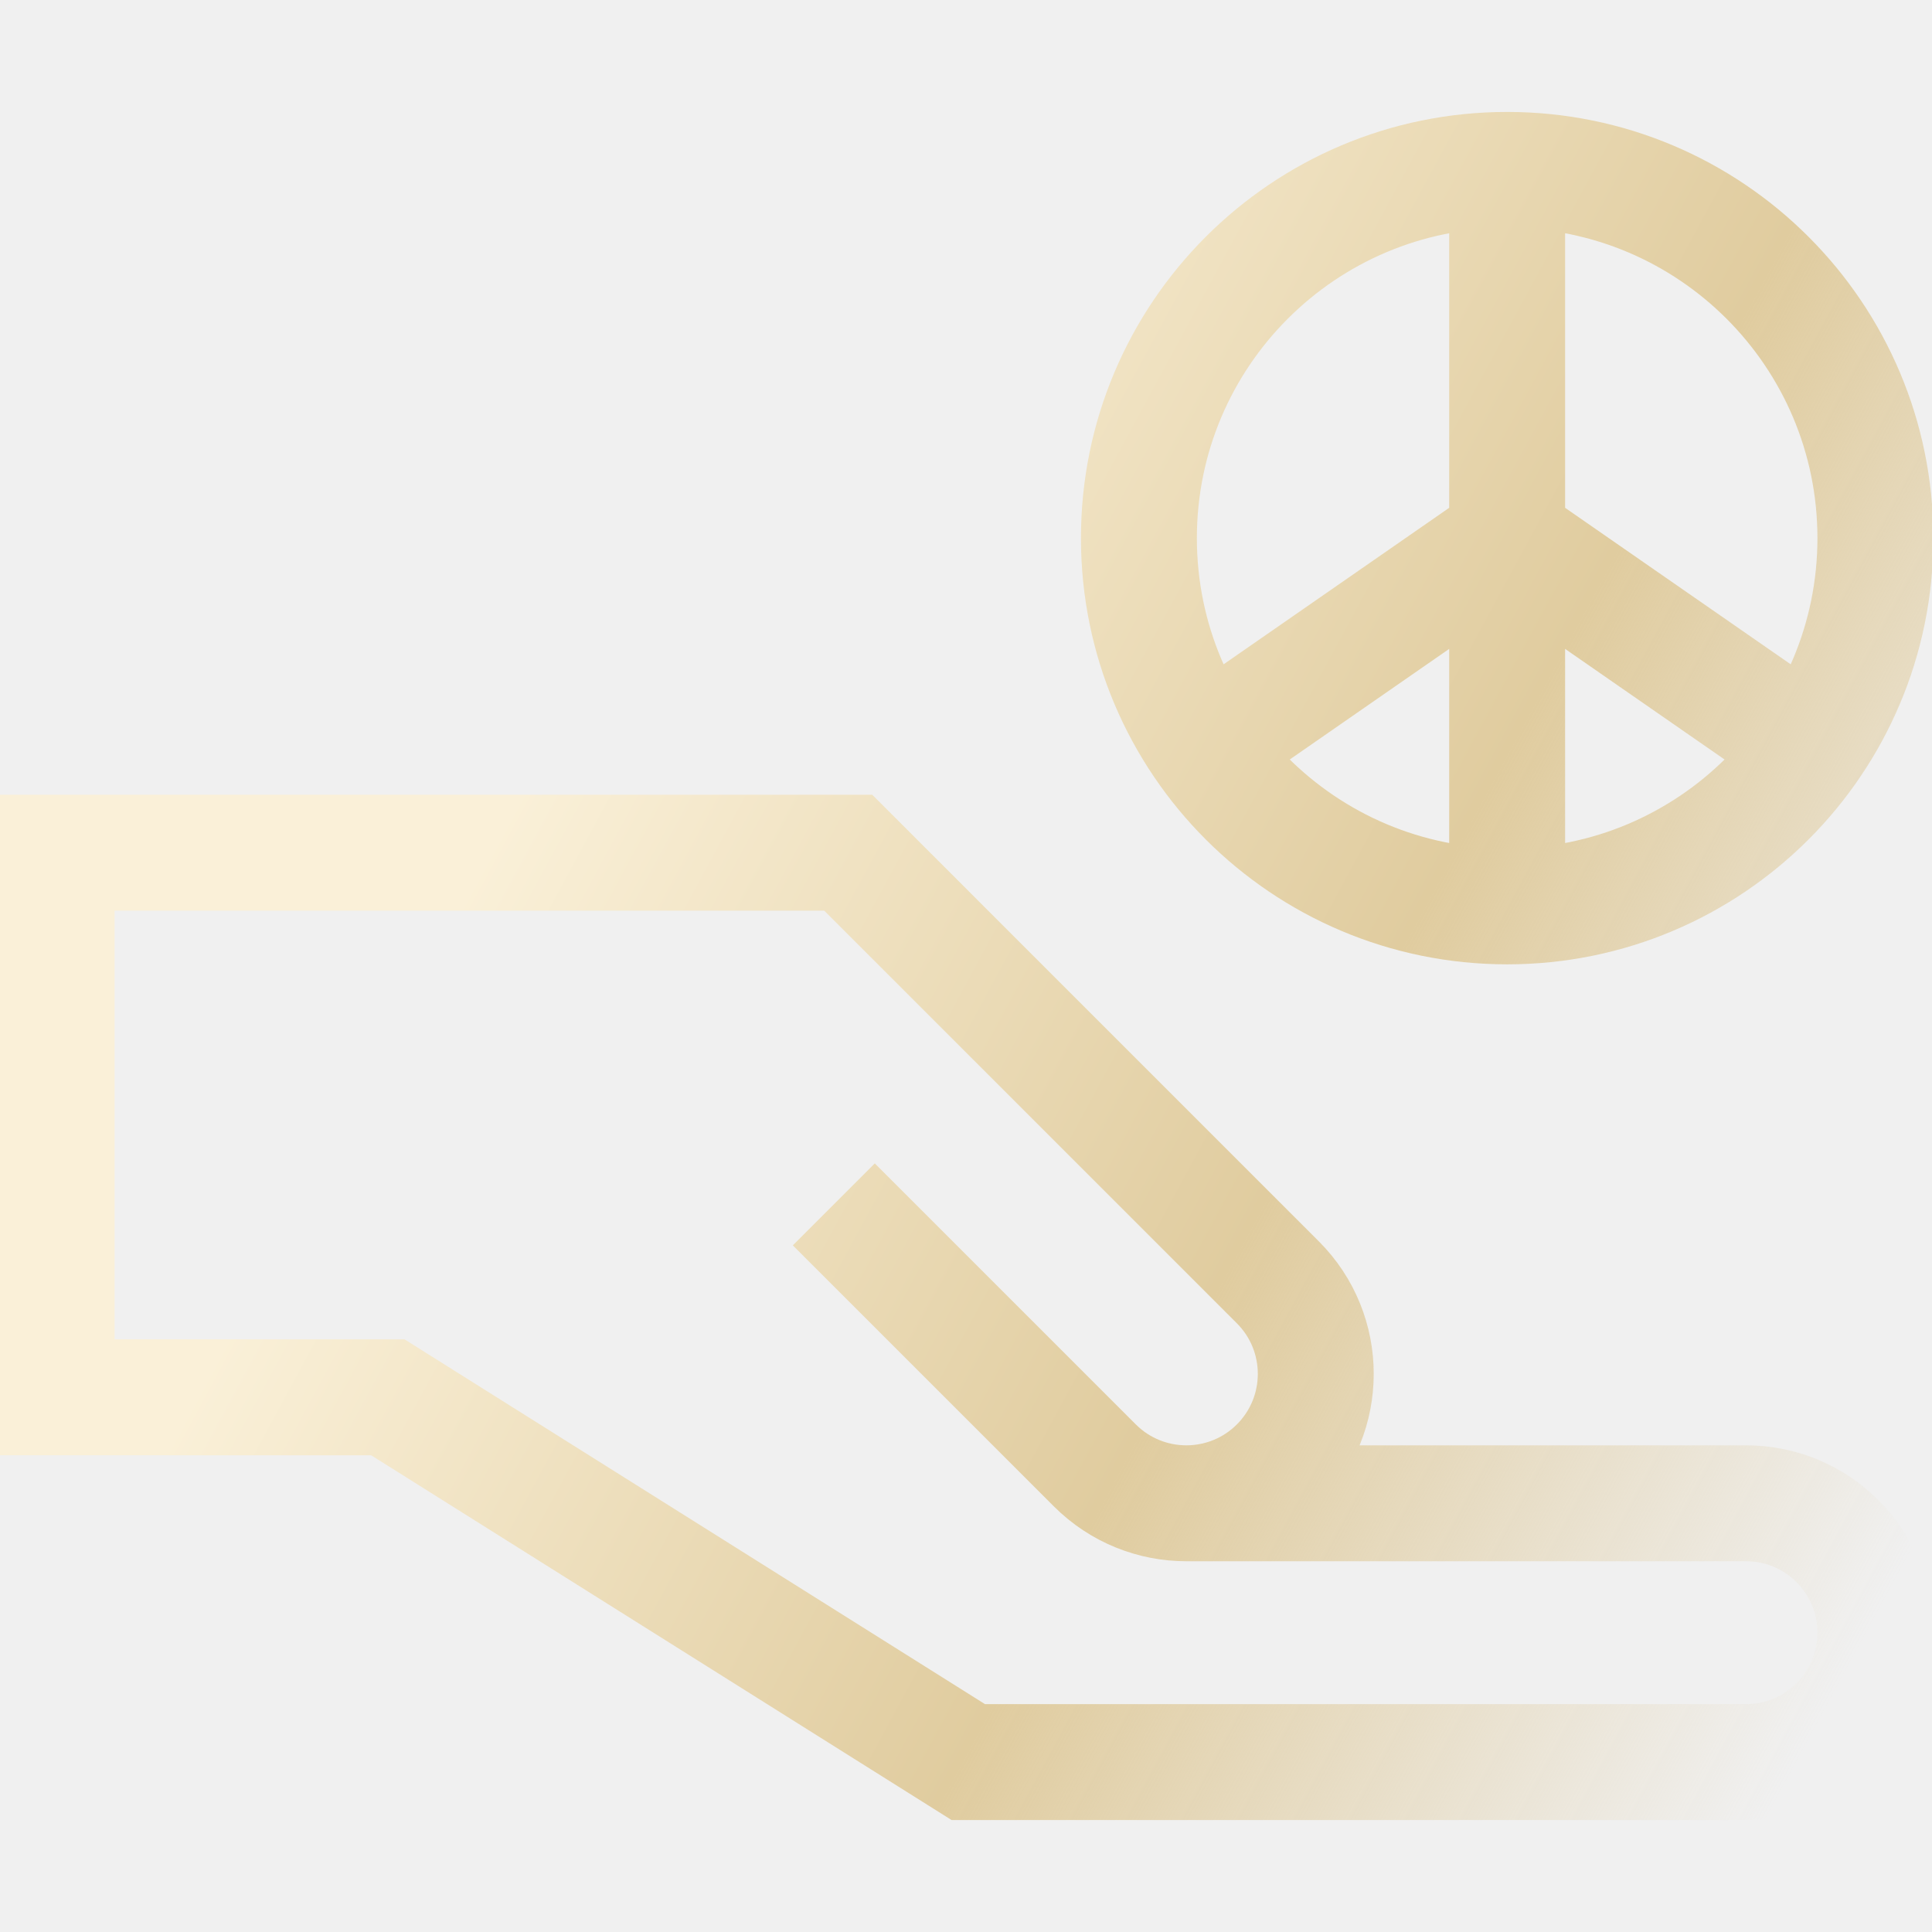
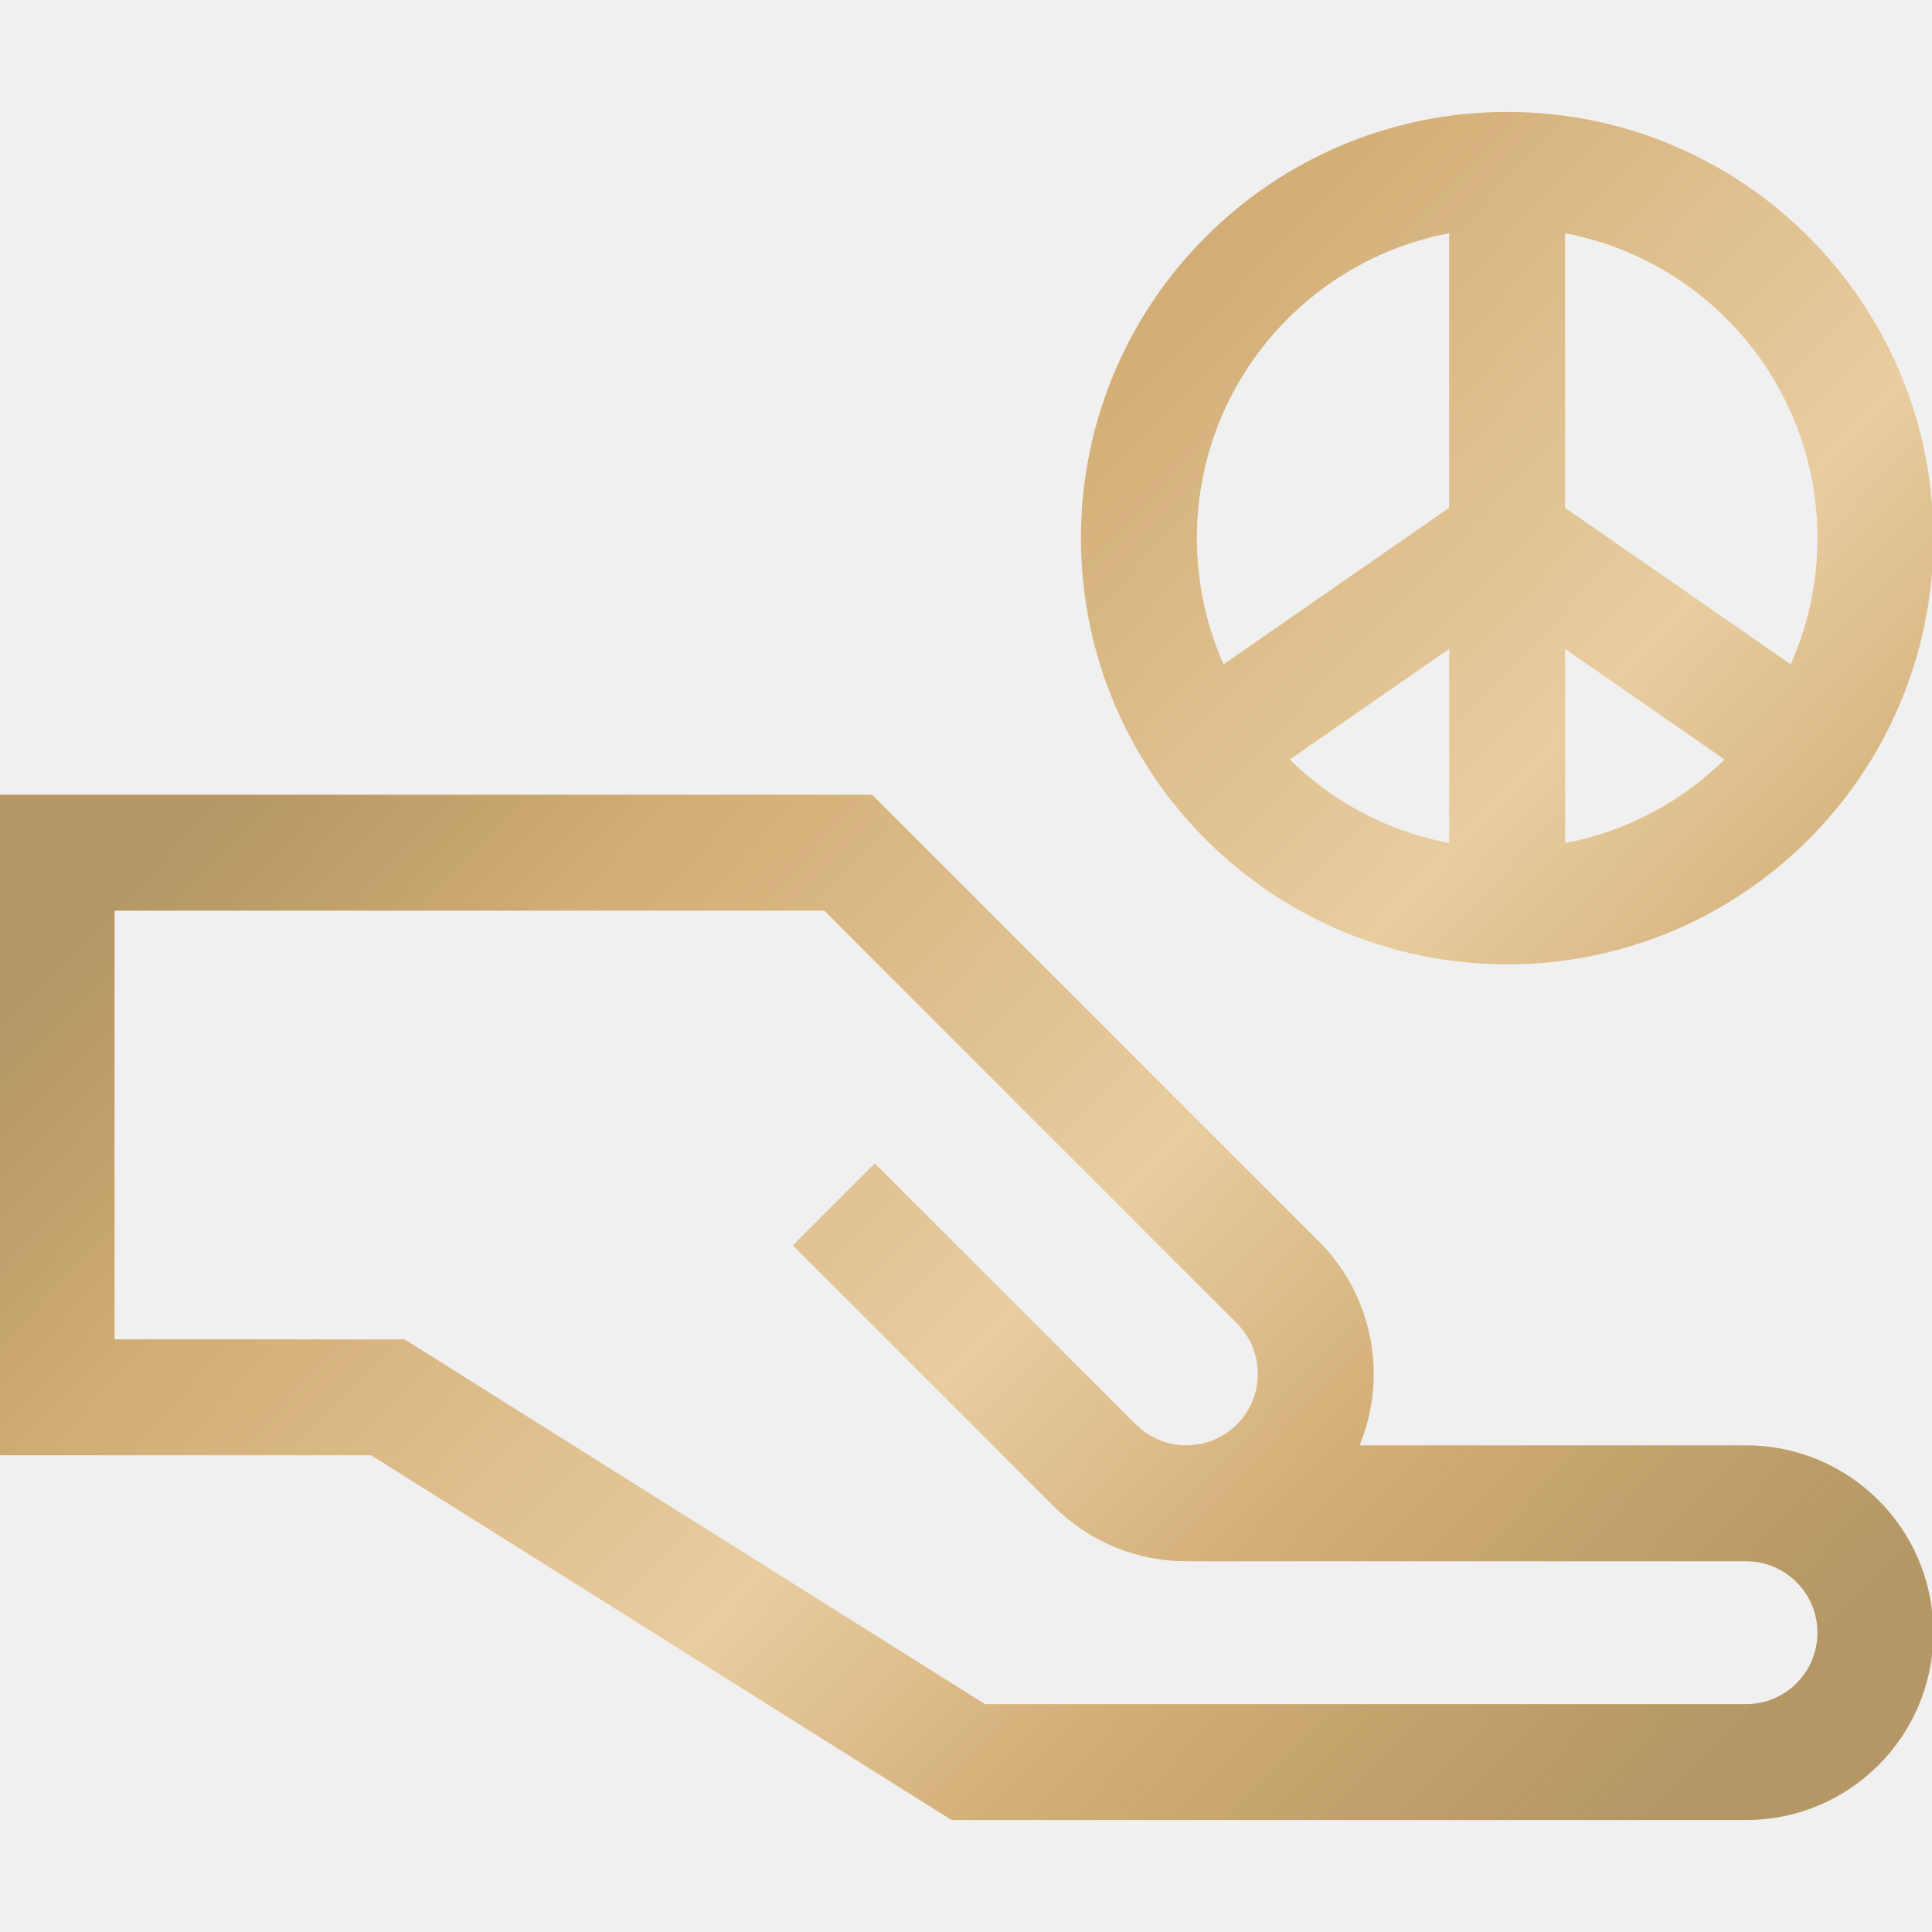
<svg xmlns="http://www.w3.org/2000/svg" width="50" height="50" viewBox="0 0 50 50" fill="none">
  <mask id="mask0_190_5795" style="mask-type:luminance" maskUnits="userSpaceOnUse" x="0" y="0" width="50" height="50">
    <path d="M48.5 48.5V1.5H1.5V48.5H48.5Z" fill="white" stroke="white" stroke-width="3" />
  </mask>
  <g mask="url(#mask0_190_5795)">
    <path d="M30.705 38.905H45.186C47.036 38.905 48.535 40.404 48.535 42.254C48.535 44.104 47.036 45.603 45.186 45.603H25.06L10.037 36.162H1.465V22.068H21.952L33.071 33.187C34.379 34.495 34.379 36.616 33.071 37.924C31.763 39.232 29.642 39.232 28.334 37.924L21.579 31.169M39.005 4.397C33.742 4.397 29.475 8.664 29.475 13.927C29.475 19.19 33.742 23.457 39.005 23.457M39.005 4.397C44.268 4.397 48.535 8.664 48.535 13.927C48.535 19.19 44.268 23.457 39.005 23.457M39.005 4.397V23.457M31.175 19.359L39.005 13.927L46.835 19.359" stroke="url(#paint0_linear_190_5795)" stroke-width="3" stroke-miterlimit="10" />
  </g>
  <defs>
-     <linearGradient id="paint0_linear_190_5795" x1="10.672" y1="-12.627" x2="64.332" y2="16.394" gradientUnits="userSpaceOnUse">
-       <stop offset="0.298" stop-color="#FAF0D8" />
-       <stop offset="0.659" stop-color="#E0CC9F" />
-       <stop offset="0.971" stop-color="#E0CC9F" stop-opacity="0" />
+     <linearGradient id="paint0_linear_190_5795" x1="41.347" y1="48.543" x2="8.749" y2="17.366" gradientUnits="userSpaceOnUse">
+       <stop stop-color="#AD8D55" stop-opacity="0.9" />
+       <stop offset="0.26" stop-color="#D2AD75" />
+       <stop offset="0.466" stop-color="#E8CDA0" />
+       <stop offset="0.812" stop-color="#D2AD75" />
+       <stop offset="1" stop-color="#AD8D55" stop-opacity="0.9" />
    </linearGradient>
  </defs>
</svg>
